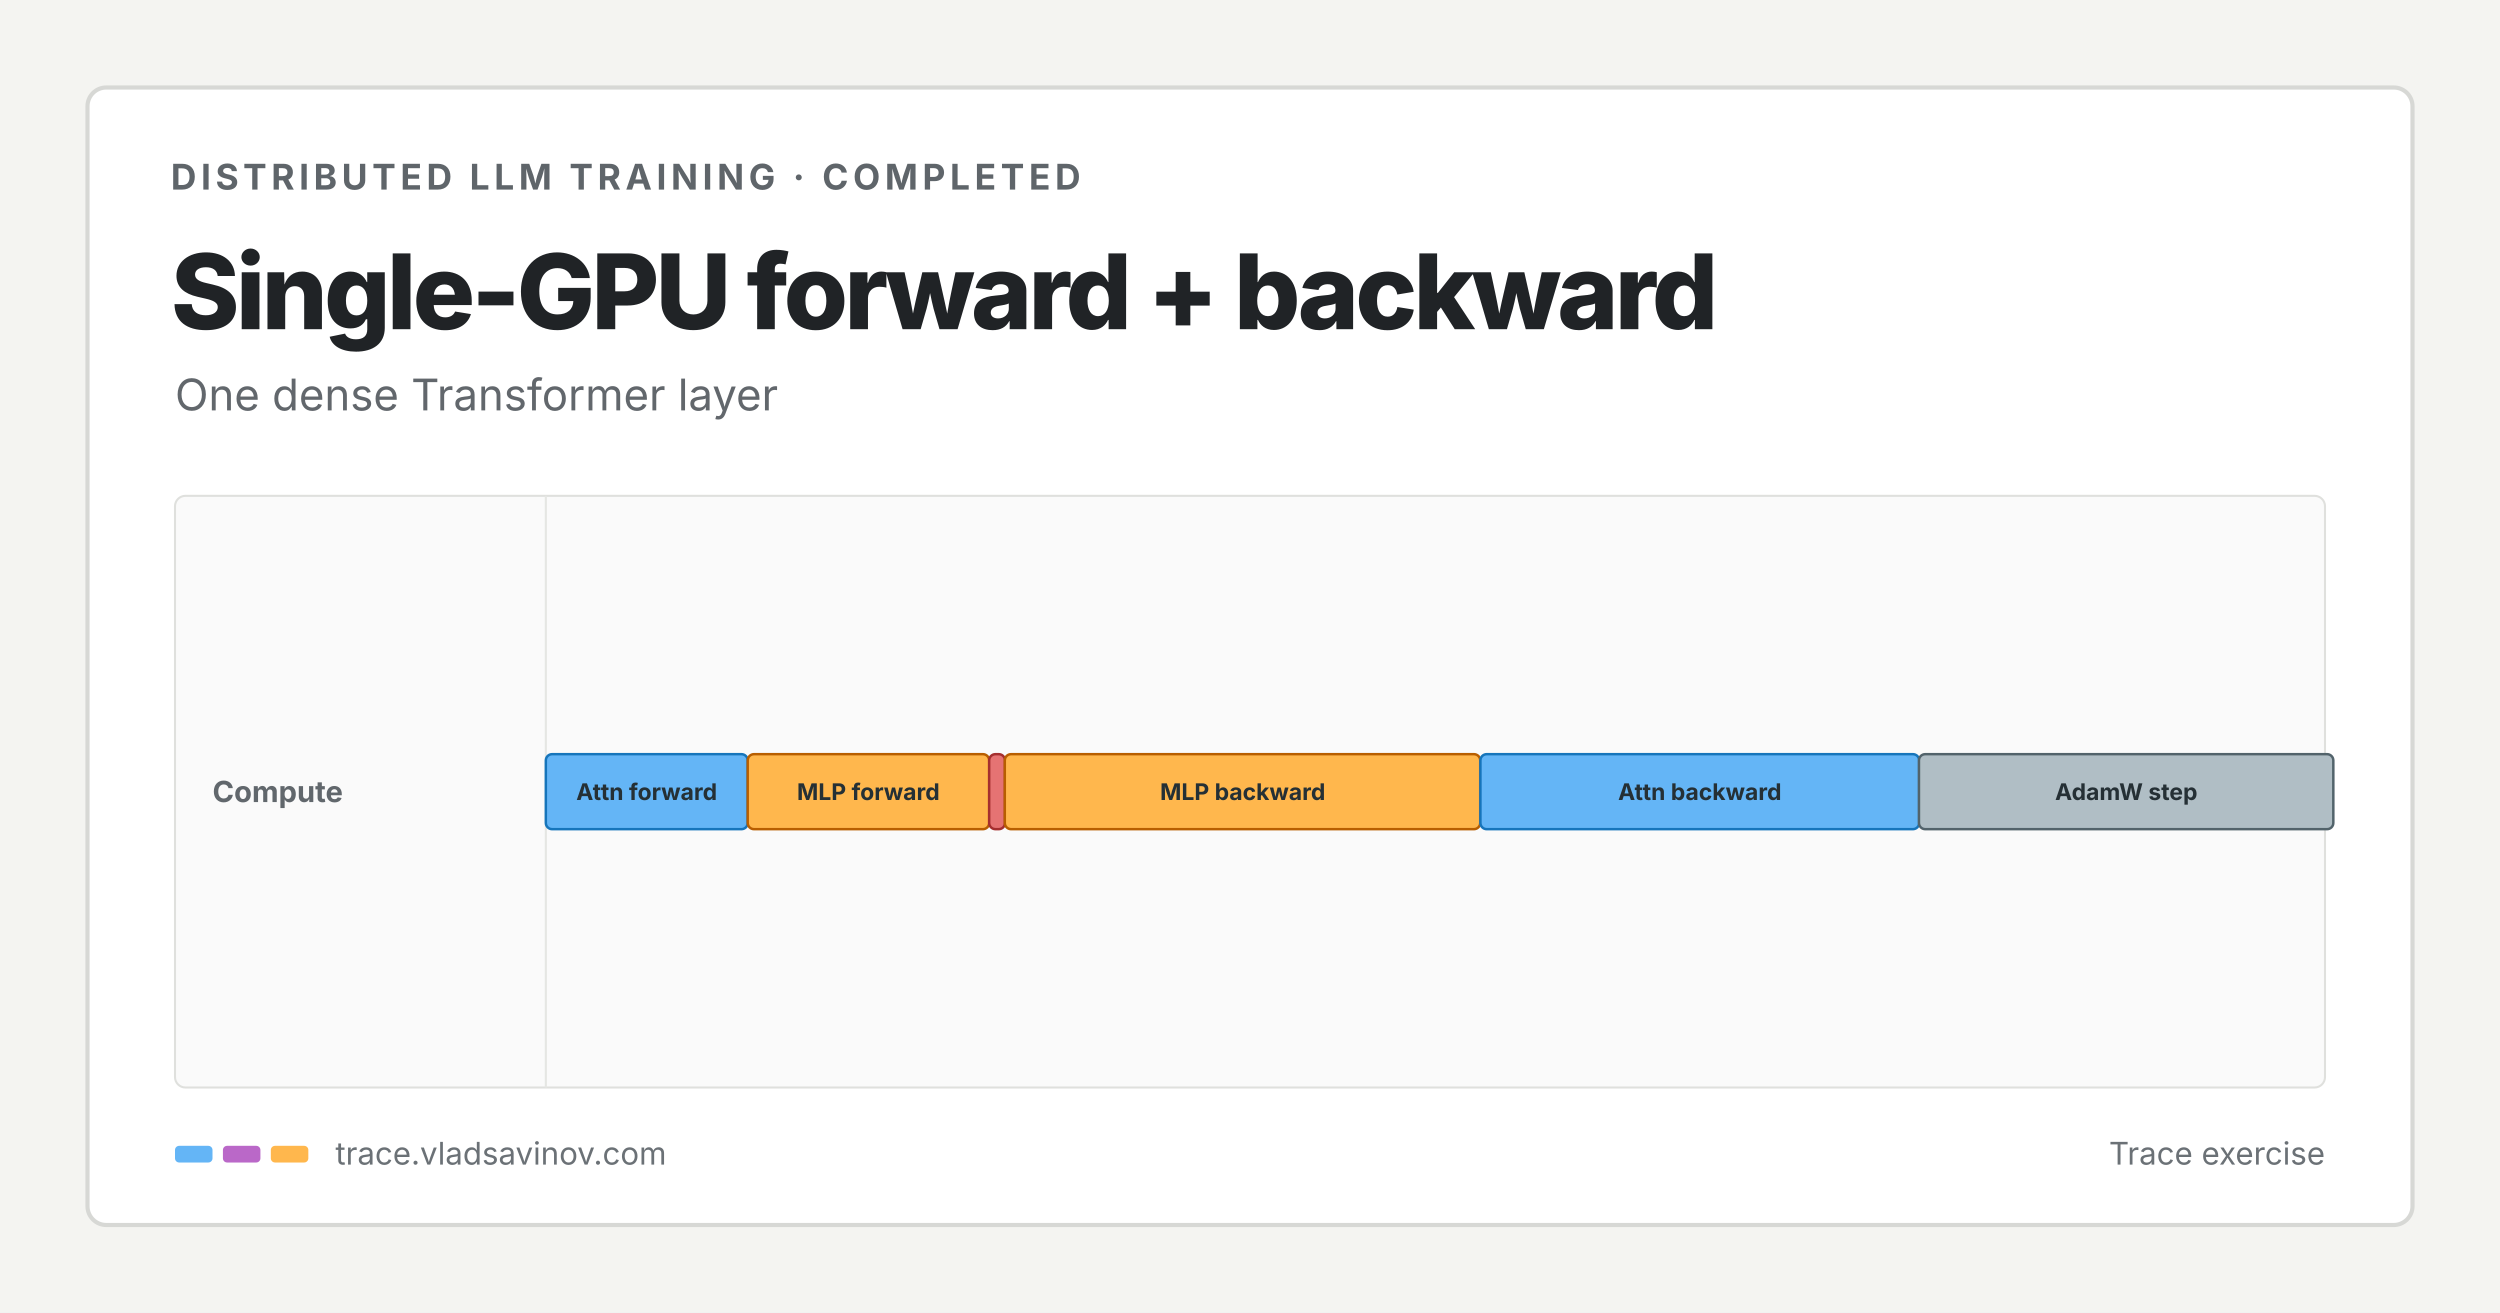
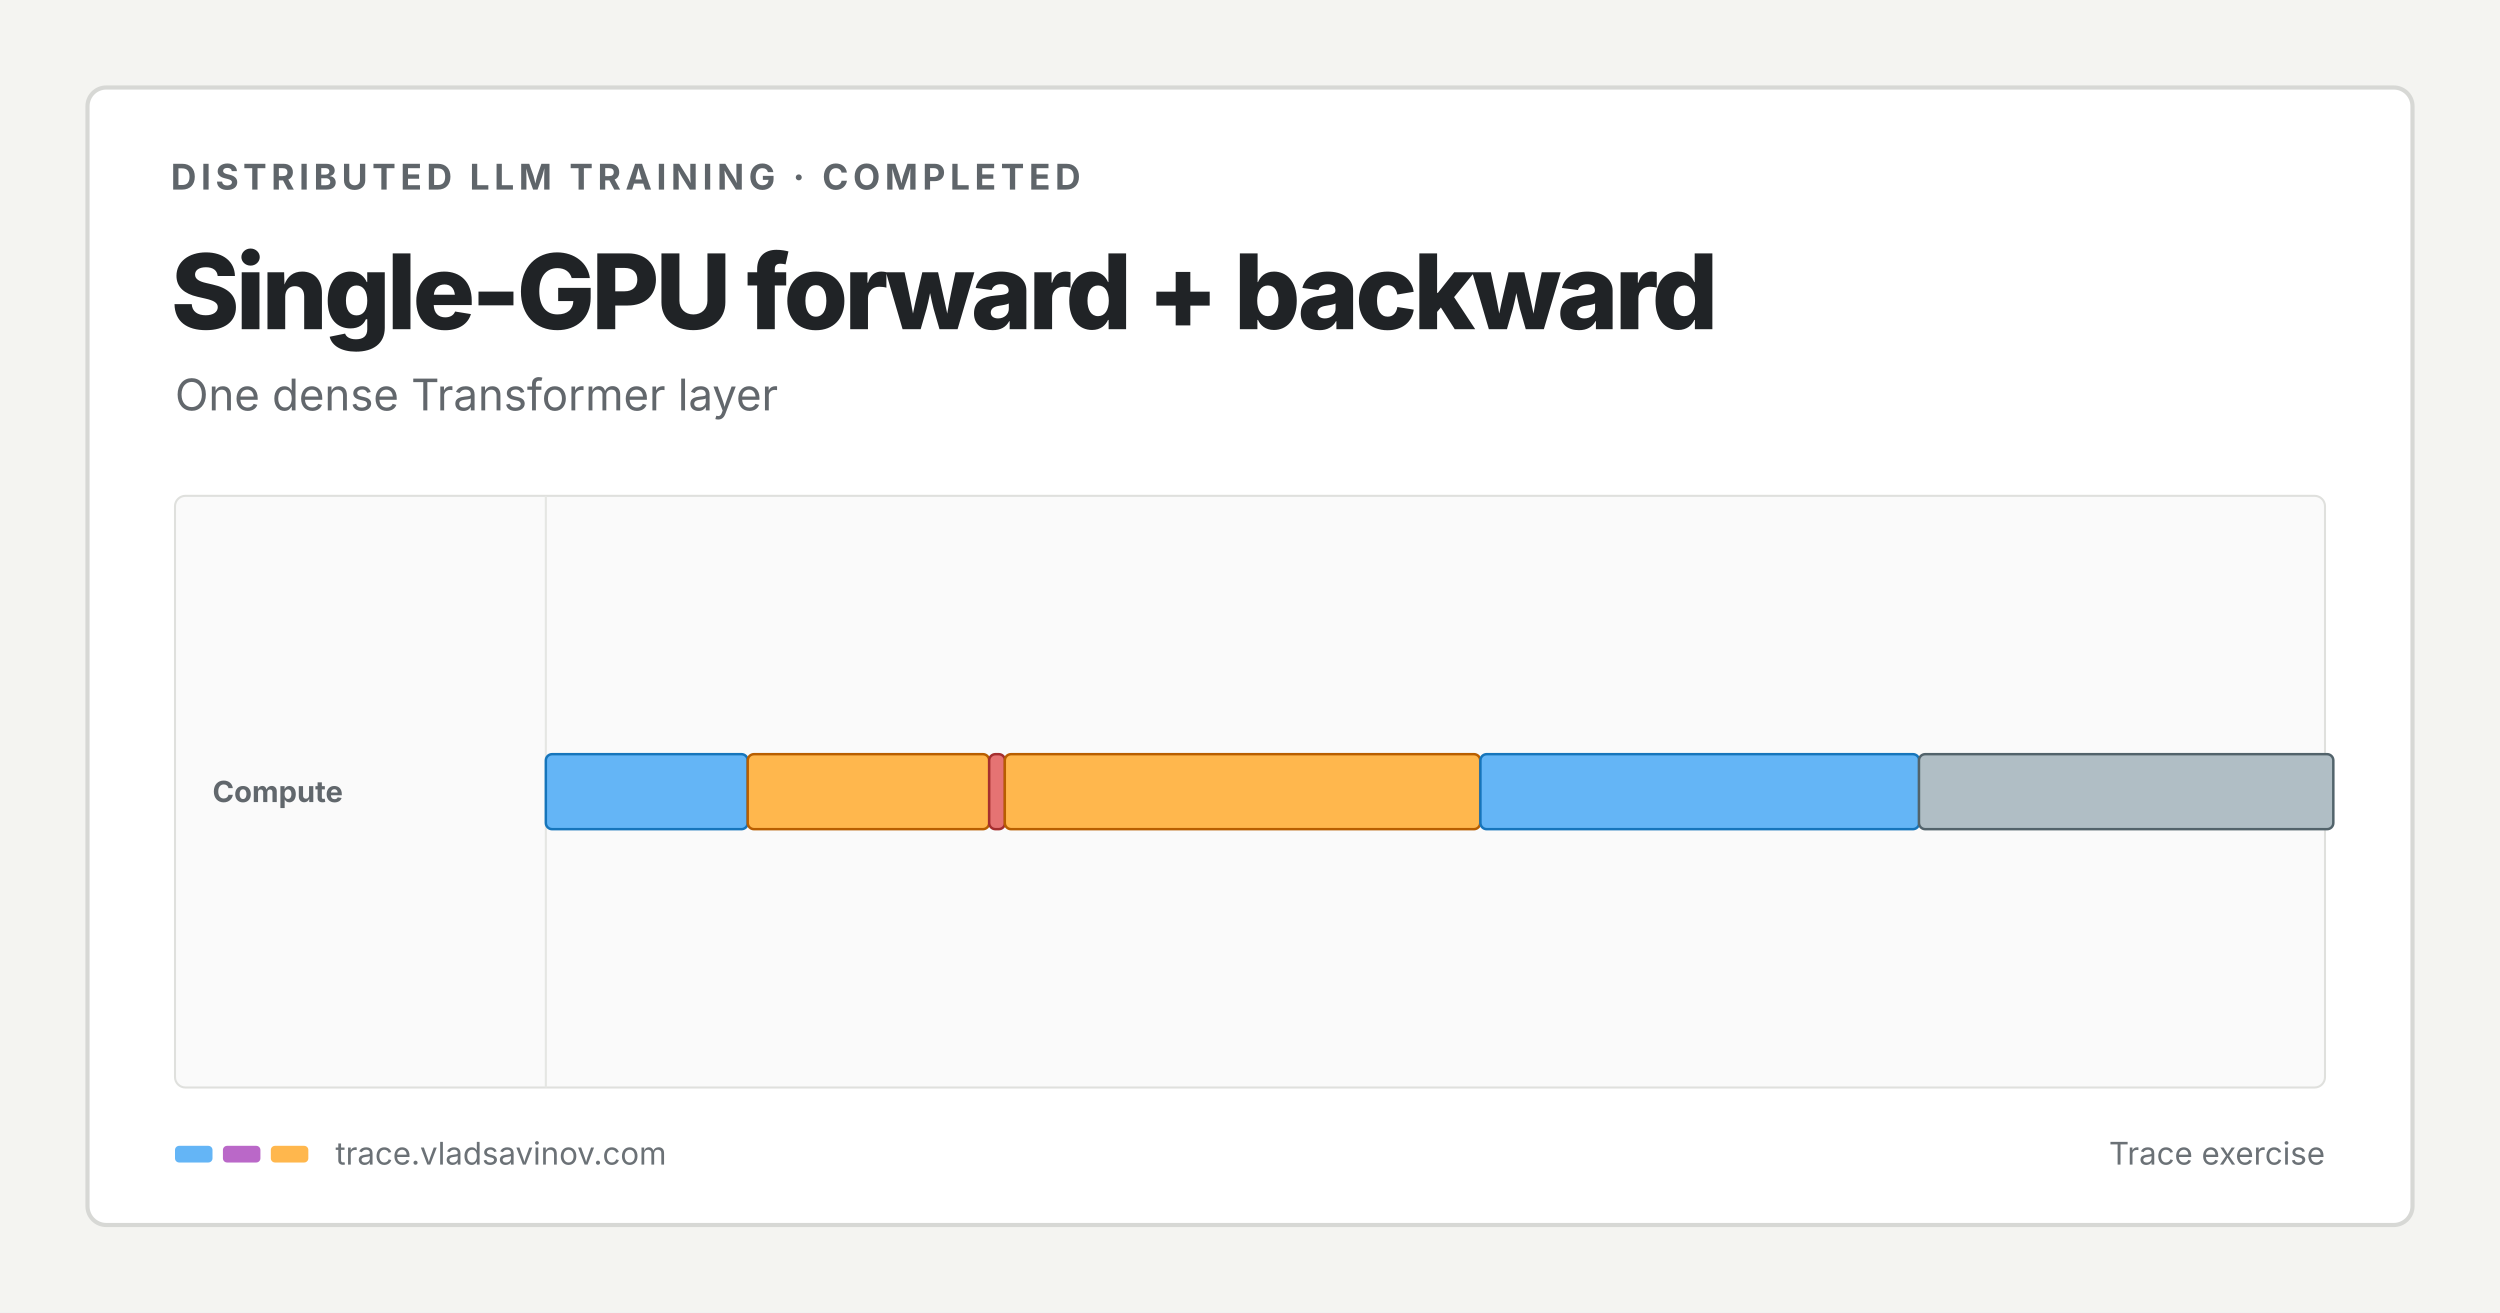
<svg xmlns="http://www.w3.org/2000/svg" width="1200" height="630" viewBox="0 0 1200 630" role="img" aria-labelledby="title desc">
-   <defs>
-     <clipPath id="block-0">
-       <rect x="262.0" y="362.0" width="96.9" height="36.0" rx="3" />
-     </clipPath>
-     <clipPath id="block-1">
-       <rect x="358.9" y="362.0" width="115.9" height="36.0" rx="3" />
-     </clipPath>
-     <clipPath id="block-2">
-       <rect x="474.8" y="362.0" width="7.6" height="36.0" rx="3" />
-     </clipPath>
-     <clipPath id="block-3">
-       <rect x="482.3" y="362.0" width="228.2" height="36.0" rx="3" />
-     </clipPath>
-     <clipPath id="block-4">
-       <rect x="710.6" y="362.0" width="210.6" height="36.0" rx="3" />
-     </clipPath>
-     <clipPath id="block-5">
-       <rect x="921.1" y="362.0" width="198.9" height="36.0" rx="3" />
-     </clipPath>
-   </defs>
  <rect width="1200" height="630" fill="#f4f4f1" />
  <rect x="42" y="42" width="1116" height="546" rx="9" fill="#fff" stroke="#d7d8d5" stroke-width="2" />
  <g font-family="Inter, Arial, sans-serif">
    <text x="82" y="91" fill="#5f656a" font-size="17" font-weight="700" letter-spacing="2.2">DISTRIBUTED LLM TRAINING · COMPLETED</text>
    <text x="82" y="158" fill="#202326" font-size="50" font-weight="760" letter-spacing="-1.8">Single-GPU forward + backward</text>
    <text x="84" y="197" fill="#62676c" font-size="21">One dense Transformer layer</text>
    <rect x="84" y="238" width="1032" height="284" rx="5" fill="#fafafa" stroke="#dfe0dd" />
    <g stroke="#e5e6e3" stroke-width="1">
      <line x1="262" y1="238" x2="262" y2="522" />
    </g>
    <g fill="#61676c" font-size="14" font-weight="650">
      <text x="102" y="385.0">Compute</text>
    </g>
    <g>
      <rect x="262.0" y="362.0" width="96.9" height="36.0" rx="3" fill="#64b5f6" stroke="#1675bb" stroke-width="1.2" />
      <rect x="358.9" y="362.0" width="115.9" height="36.0" rx="3" fill="#ffb74d" stroke="#b85e00" stroke-width="1.2" />
      <rect x="474.8" y="362.0" width="7.6" height="36.0" rx="3" fill="#e57373" stroke="#a52f2f" stroke-width="1.2" />
      <rect x="482.3" y="362.0" width="228.2" height="36.0" rx="3" fill="#ffb74d" stroke="#b85e00" stroke-width="1.2" />
      <rect x="710.6" y="362.0" width="210.6" height="36.0" rx="3" fill="#64b5f6" stroke="#1675bb" stroke-width="1.2" />
      <rect x="921.1" y="362.0" width="198.9" height="36.0" rx="3" fill="#b0bec5" stroke="#52636b" stroke-width="1.2" />
    </g>
-     <g fill="#253035" font-size="11" font-weight="700">
-       <text x="310.4" y="384.0" text-anchor="middle" clip-path="url(#block-0)">Attn forward</text>
-       <text x="416.8" y="384.0" text-anchor="middle" clip-path="url(#block-1)">MLP forward</text>
-       <text x="596.5" y="384.0" text-anchor="middle" clip-path="url(#block-3)">MLP backward</text>
-       <text x="815.9" y="384.0" text-anchor="middle" clip-path="url(#block-4)">Attn backward</text>
-       <text x="1020.6" y="384.0" text-anchor="middle" clip-path="url(#block-5)">AdamW step</text>
-     </g>
    <g transform="translate(84 550)">
      <rect width="18" height="8" rx="2" fill="#64b5f6" />
      <rect x="23" width="18" height="8" rx="2" fill="#ba68c8" />
      <rect x="46" width="18" height="8" rx="2" fill="#ffb74d" />
      <text x="77" y="9" fill="#6b7176" font-size="15">trace.vladsavinov.com</text>
      <text x="1032" y="9" text-anchor="end" fill="#6b7176" font-size="15">Trace exercise</text>
    </g>
  </g>
</svg>
